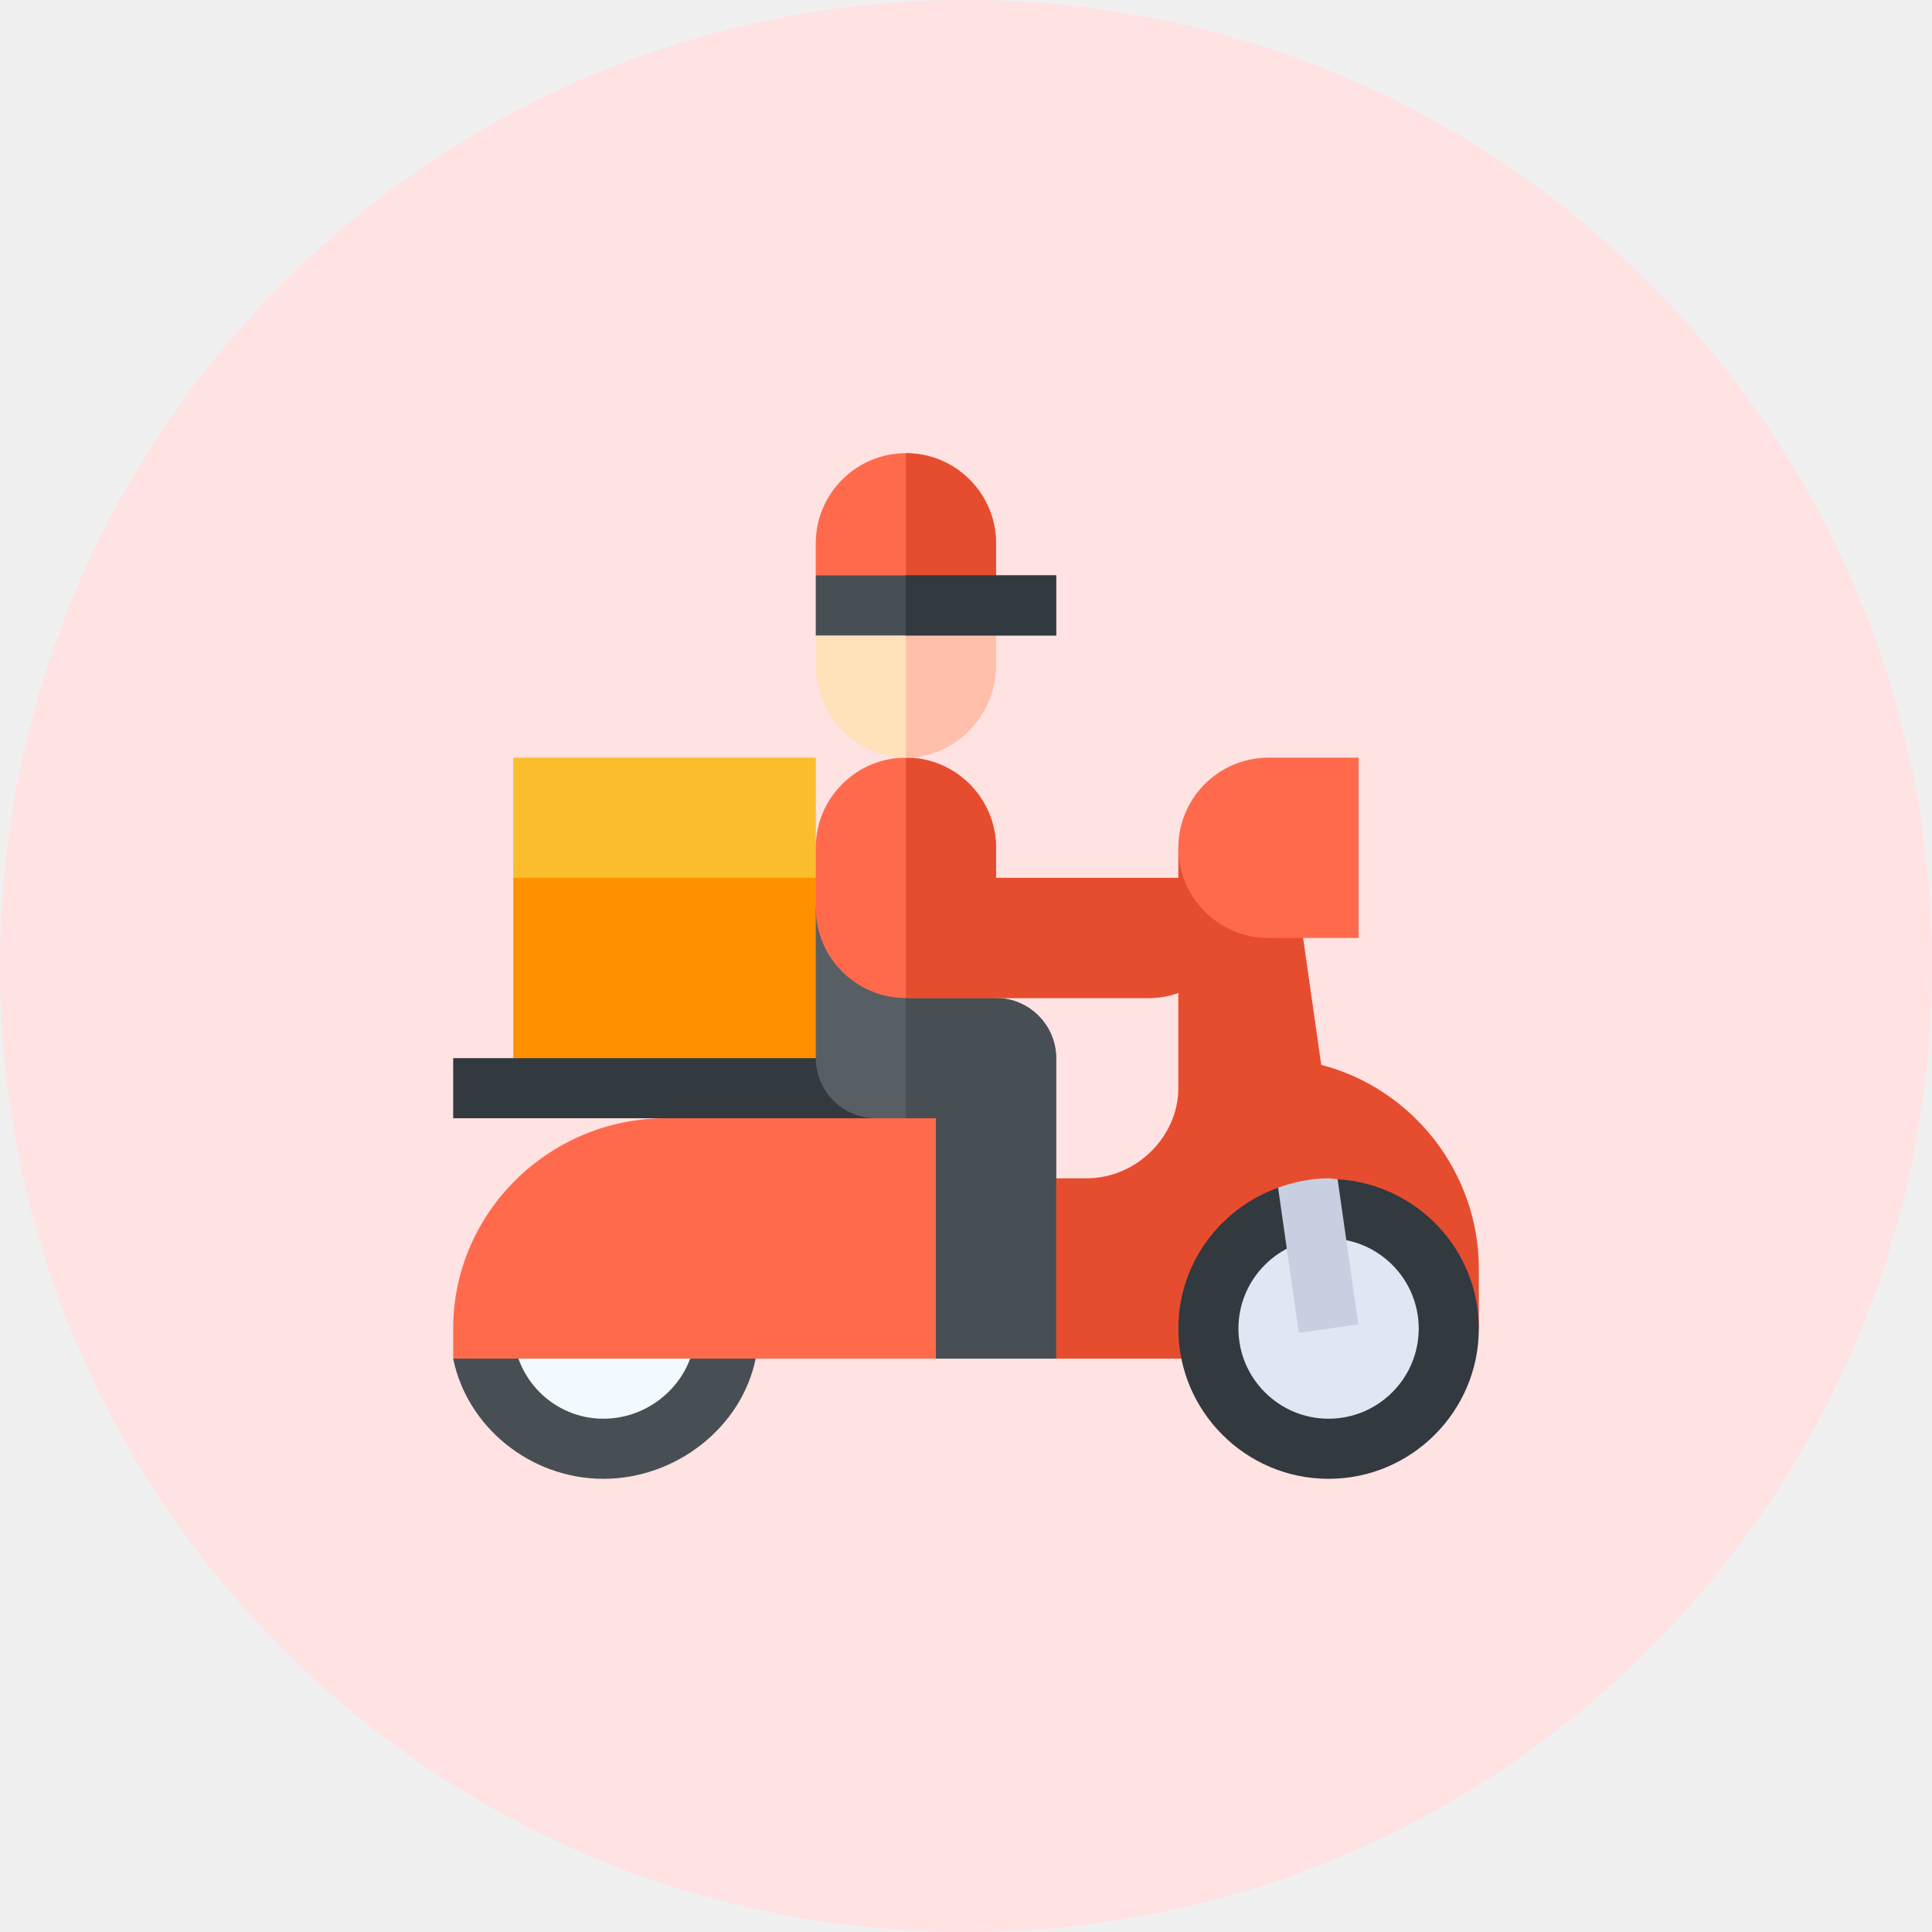
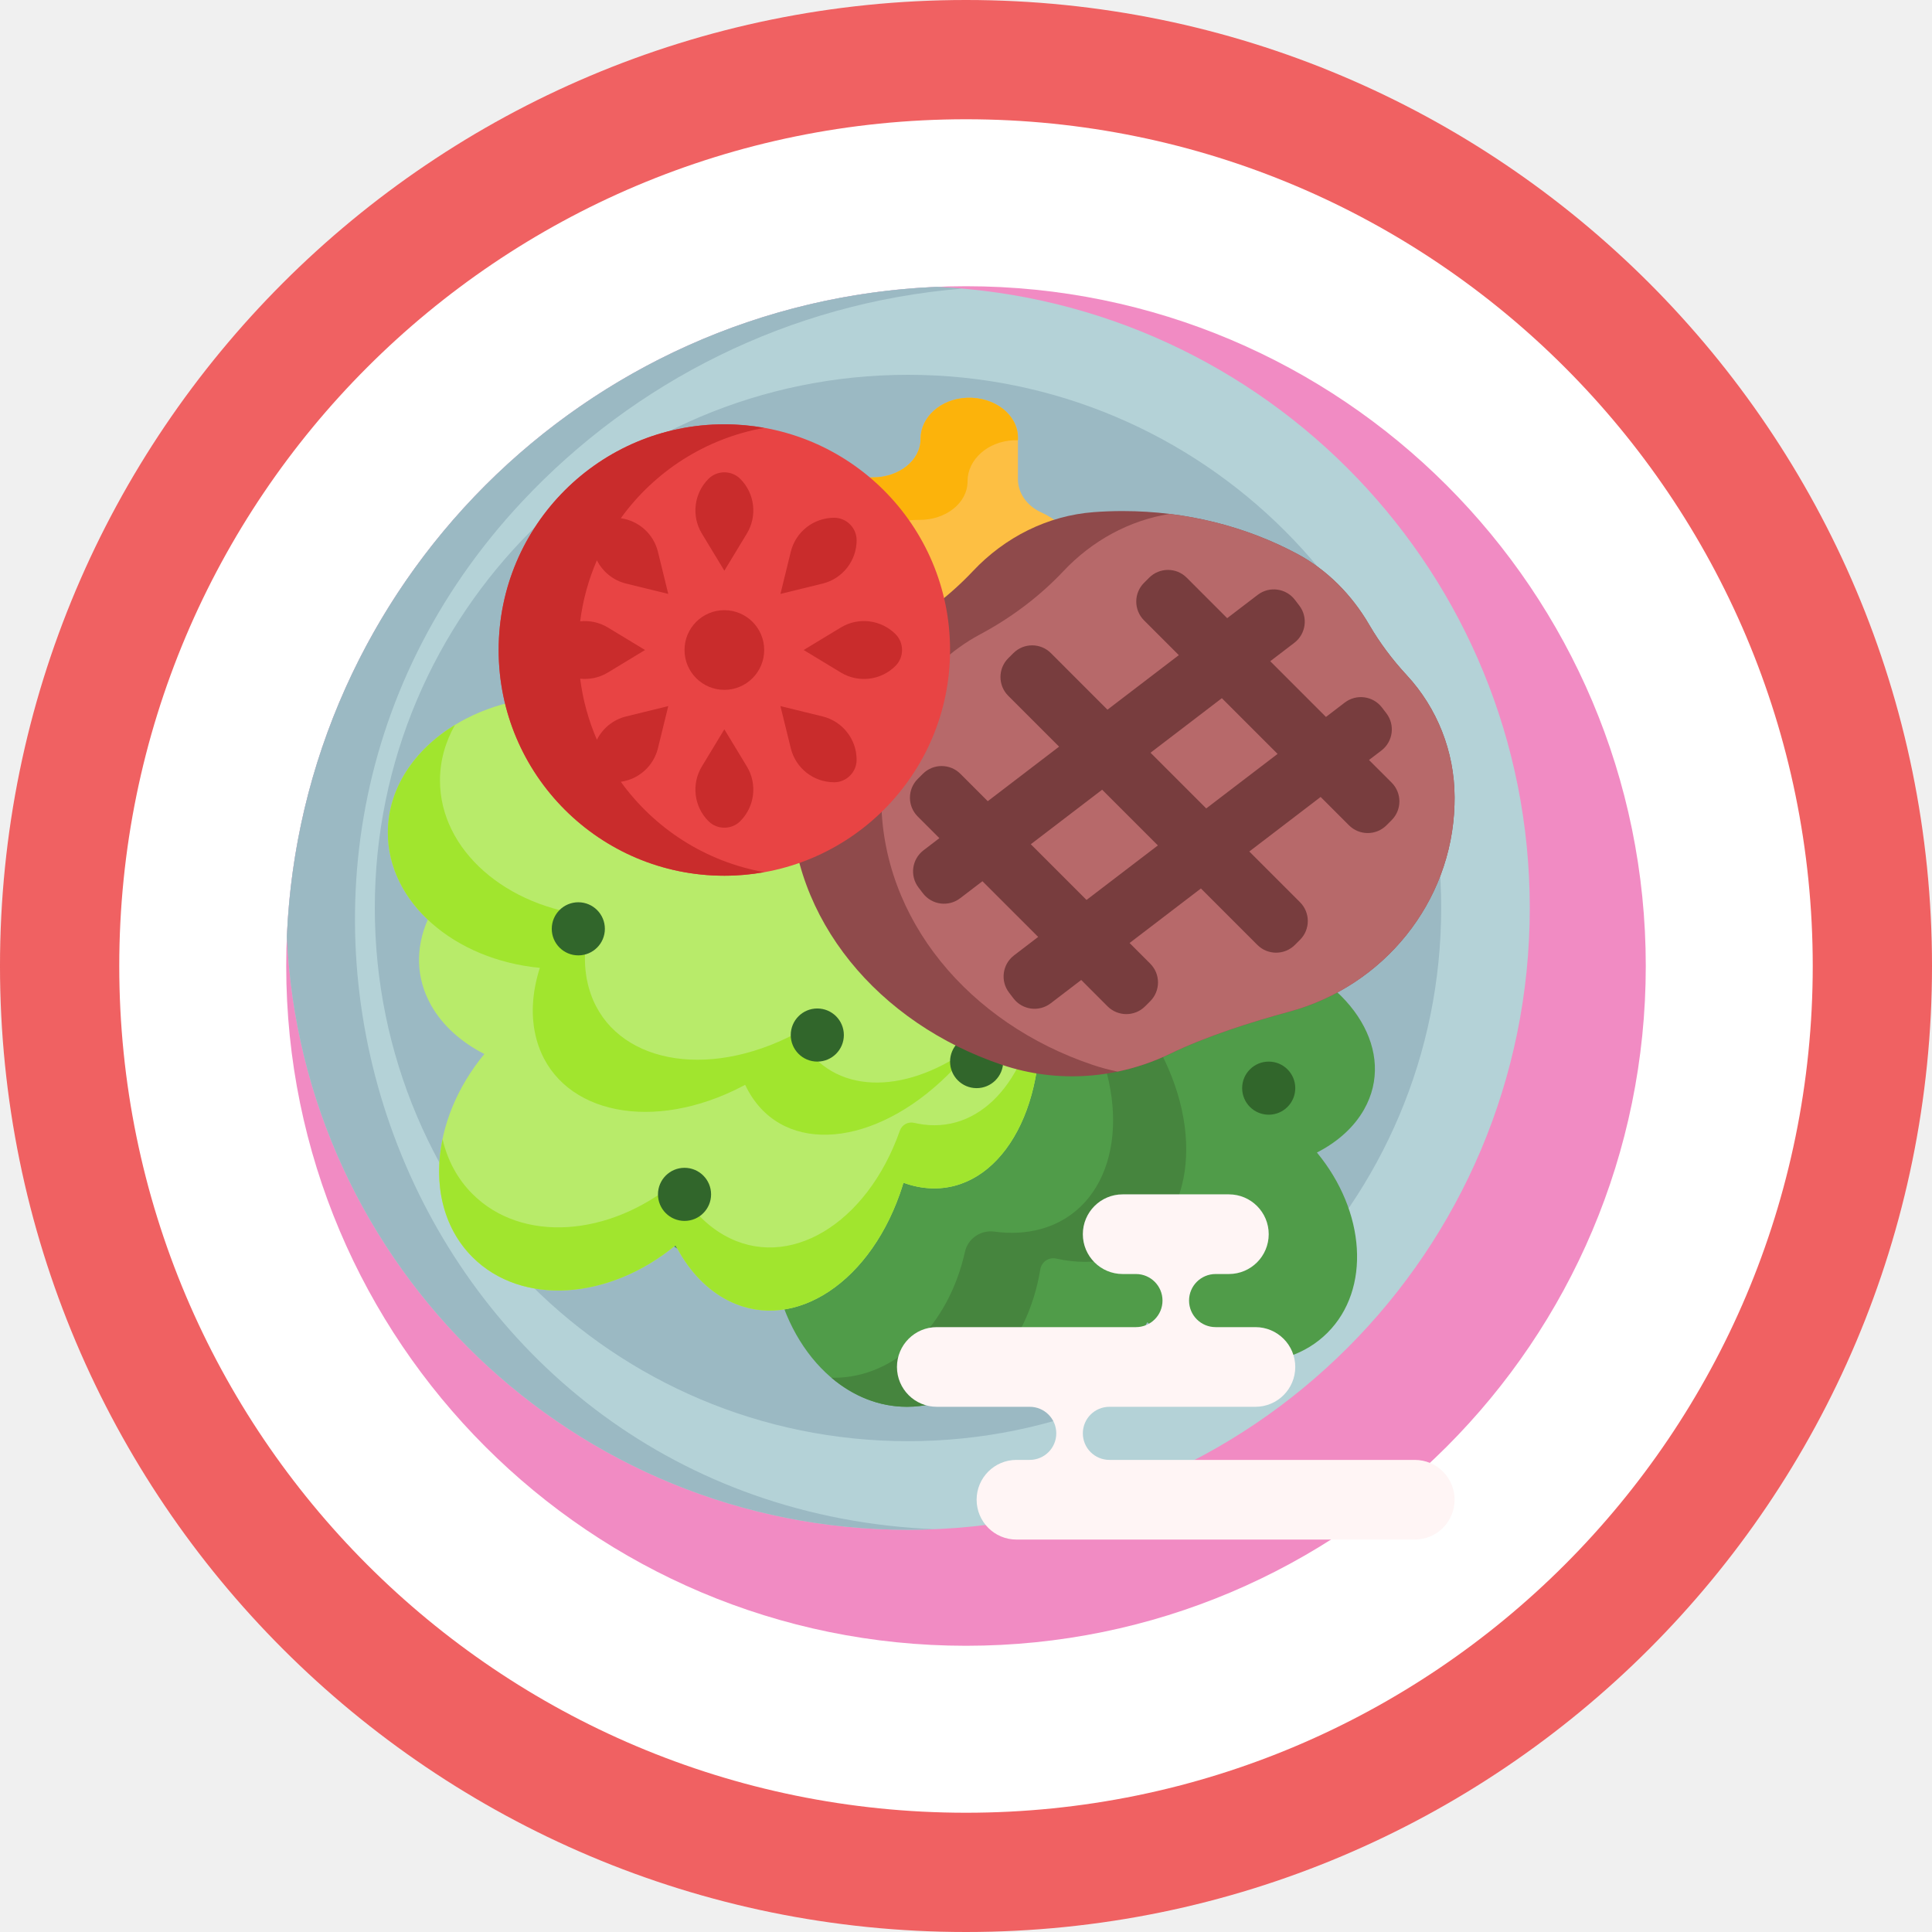
<svg xmlns="http://www.w3.org/2000/svg" width="162" height="162" viewBox="0 0 162 162" fill="none">
-   <circle cx="81" cy="81" r="81" fill="#FFE2E2" />
-   <path d="M75.961 38C71.793 38 68.402 41.391 68.402 45.559V48.246L73.441 50.766H75.961H78.481L83.519 48.246V45.559C83.519 41.391 80.129 38 75.961 38Z" fill="#FF6A4D" />
-   <path d="M83.519 48.246V45.559C83.519 41.391 80.129 38 75.961 38V50.766H78.481L83.519 48.246Z" fill="#E64D2E" />
-   <path d="M38 113.922C39.168 119.672 44.503 124 50.598 124C56.692 124 62.196 119.672 63.363 113.922L57.889 111.402H41.498L38 113.922Z" fill="#474F54" />
-   <path d="M50.598 118.961C46.43 118.961 43.039 115.57 43.039 111.402C43.039 107.234 46.43 103.844 50.598 103.844C54.766 103.844 58.324 107.234 58.324 111.402C58.324 115.57 54.766 118.961 50.598 118.961Z" fill="#F2F9FF" />
-   <path d="M63.363 68.57H48.078L43.039 73.609V88.727L48.078 91.246H63.363L70.922 88.727V75.121L68.402 73.609L63.363 68.57Z" fill="#FF9100" />
-   <path d="M43.039 63.531V73.609H68.402L70.922 72.305L68.402 71.09V63.531H43.039Z" fill="#FABE2C" />
-   <path d="M78.481 113.922H38V111.402C38 101.662 46.064 93.766 55.805 93.766L60.004 91.246H83.519V109.723L78.481 113.922Z" fill="#FF6A4D" />
-   <path d="M38 88.727H73.441V93.766H38V88.727Z" fill="#32393F" />
-   <path d="M91.078 101.475V110.949L88.559 113.922H78.481V93.766H73.441C70.67 93.766 68.402 91.498 68.402 88.727V76.129H83.519V83.688C86.291 83.688 88.559 85.955 88.559 88.727V98.805L91.078 101.475Z" fill="#575F64" />
-   <path d="M91.078 101.475V110.949L88.559 113.922H78.481V93.766H75.961V76.129H83.519V83.688C86.291 83.688 88.559 85.955 88.559 88.727V98.805L91.078 101.475Z" fill="#474F54" />
-   <path d="M83.519 73.609V71.09C83.519 66.922 80.129 63.531 75.961 63.531C71.793 63.531 68.402 66.922 68.402 71.09V76.129C68.402 80.303 71.786 83.688 75.961 83.688H96.285C100.46 83.688 103.844 80.303 103.844 76.129V73.609H83.519Z" fill="#FF6A4D" />
-   <path d="M103.844 76.129V73.609H83.519V71.09C83.519 66.922 80.129 63.531 75.961 63.531V83.688H96.285C100.46 83.688 103.844 80.303 103.844 76.129Z" fill="#E64D2E" />
-   <path d="M78.481 50.766H75.961H73.441L68.402 53.285V55.805C68.402 59.973 71.793 63.531 75.961 63.531C80.129 63.531 83.519 59.973 83.519 55.805V53.285L78.481 50.766Z" fill="#FFE1BA" />
-   <path d="M83.519 55.805V53.285L78.481 50.766H75.961V63.531C80.129 63.531 83.519 59.973 83.519 55.805Z" fill="#FFBFAB" />
-   <path d="M75.961 48.246H68.402V53.285H75.961H88.559V48.246H75.961Z" fill="#474F54" />
-   <path d="M75.961 48.246H88.559V53.285H75.961V48.246Z" fill="#32393F" />
-   <path d="M110.787 89.29C110.509 87.329 109.958 83.466 108.858 75.772L98.805 71.09V91.246C98.805 95.221 95.381 98.805 91.078 98.805H88.559V113.922H93.598H118.961L124 111.402V106.363C124 98.303 118.439 91.276 110.787 89.29V89.29Z" fill="#E64D2E" />
-   <path d="M113.922 78.648H106.363C102.195 78.648 98.805 75.258 98.805 71.09C98.805 66.922 102.195 63.531 106.363 63.531H113.922V78.648Z" fill="#FF6A4D" />
-   <path d="M112.16 98.881L111.427 101.681L107.169 99.589C102.309 101.338 98.805 105.948 98.805 111.402C98.805 118.348 104.456 124 111.402 124C118.348 124 124 118.348 124 111.402C124 104.715 118.747 99.281 112.16 98.881V98.881Z" fill="#32393F" />
-   <path d="M111.402 103.844C107.234 103.844 103.844 107.234 103.844 111.402C103.844 115.57 107.234 118.961 111.402 118.961C115.57 118.961 118.961 115.57 118.961 111.402C118.961 107.234 115.57 103.844 111.402 103.844Z" fill="#DFE7F4" />
-   <path d="M113.897 111.046L112.16 98.881C111.904 98.866 111.662 98.805 111.402 98.805C109.91 98.805 108.498 99.111 107.169 99.589L108.908 111.759L113.897 111.046Z" fill="#C7CFE1" />
+   <path d="M162 81C162 125.735 125.735 162 81 162C36.265 162 0 125.735 0 81C0 36.265 36.265 0 81 0C125.735 0 162 36.265 162 81Z" fill="#F05152" fill-opacity="0.9" />
+   <path d="M152 81C152 120.212 120.212 152 81 152C41.788 152 10 120.212 10 81C10 41.788 41.788 10 81 10C120.212 10 152 41.788 152 81Z" fill="white" />
+   <path d="M138 81C138 49.519 112.481 24 81 24C49.519 24 24 49.519 24 81C24 112.481 49.519 138 81 138C112.481 138 138 112.481 138 81Z" fill="#F18BC3" />
+   <path d="M126.047 76.136C126.047 48.572 103.701 26.227 76.136 26.227C48.572 26.227 26.227 48.572 26.227 76.136C26.227 103.701 48.572 126.047 76.136 126.047C103.701 126.047 126.047 103.701 126.047 76.136Z" fill="#9BB9C3" />
+   <path d="M76.136 128.274C48.143 128.274 25.306 106.211 24.056 78.526C25.317 49.015 49.015 25.317 78.526 24.056C106.211 25.306 128.273 48.143 128.273 76.136C128.274 104.931 104.931 128.274 76.136 128.274ZM76.136 31.428C51.445 31.428 31.428 51.445 31.428 76.136C31.428 100.828 51.445 120.844 76.136 120.844C100.828 120.844 120.844 100.828 120.844 76.136C120.844 51.445 100.828 31.428 76.136 31.428V31.428Z" fill="#B4D2D7" />
+   <path d="M80.671 24.201C79.96 24.14 79.246 24.089 78.526 24.056C49.015 25.317 25.317 49.015 24.056 78.526C25.306 106.211 48.143 128.274 76.136 128.274C76.871 128.274 77.601 128.254 78.329 128.224C78.047 128.212 77.767 128.199 77.487 128.182C34.269 125.692 14.196 73.629 43.796 42.04C53.187 32.018 66.159 25.392 80.671 24.201V24.201Z" fill="#9BB9C3" />
+   <path d="M106.612 79.959C106.334 79.861 106.055 79.772 105.776 79.688C105.904 79.334 106.006 78.974 106.077 78.611C107.041 73.608 102.038 69.662 94.787 69.55C88.799 64.49 80.8 62.689 76.051 65.389C71.015 62.526 62.325 64.722 56.254 70.499C49.967 76.482 48.873 84.04 53.81 87.38C54.155 87.614 54.523 87.818 54.907 87.999C54.752 88.288 54.6 88.582 54.457 88.881C50.861 96.407 52.751 103.841 58.681 105.484C60.573 106.009 62.647 105.878 64.713 105.216C65.396 112.395 70.21 117.961 76.051 117.961C79.175 117.961 82.005 116.368 84.067 113.787C86.691 115.865 89.821 116.388 92.582 114.825C94.098 113.967 95.318 112.583 96.197 110.872C101.131 114.948 107.644 115.42 111.309 111.754C114.974 108.089 114.503 101.577 110.426 96.642C112.138 95.763 113.522 94.543 114.38 93.027C117.069 88.275 113.59 82.424 106.612 79.959V79.959Z" fill="#509C49" />
+   <path d="M95.848 70.499C92.661 67.466 88.752 65.422 85.029 64.576C86.682 65.525 88.273 66.693 89.715 68.065C96.001 74.048 97.096 81.606 92.159 84.947C91.814 85.18 91.446 85.384 91.061 85.565C91.217 85.855 91.368 86.148 91.512 86.447C95.108 93.973 93.218 101.407 87.288 103.051C86.047 103.395 84.727 103.457 83.383 103.272C82.243 103.114 81.161 103.848 80.911 104.972C79.557 111.063 75.149 115.527 69.918 115.527C69.848 115.527 69.78 115.523 69.711 115.521C71.525 117.062 73.705 117.961 76.051 117.961C81.557 117.961 86.15 113.016 87.231 106.435C87.334 105.814 87.937 105.395 88.551 105.531C90.226 105.904 91.884 105.911 93.421 105.484C99.35 103.841 101.241 96.407 97.644 88.881C97.502 88.582 97.35 88.288 97.195 87.999C97.578 87.818 97.946 87.614 98.293 87.38C103.229 84.04 102.134 76.482 95.848 70.499V70.499Z" fill="#46853E" />
+   <path d="M87.177 85.848C87.116 83.364 86.666 80.942 85.922 78.72C86.667 75.379 86.443 72.191 85.093 69.817C87.956 64.781 85.76 56.09 79.983 50.02C74 43.733 66.441 42.639 63.101 47.575C62.867 47.921 62.664 48.289 62.483 48.673C62.193 48.517 61.9 48.366 61.601 48.223C54.074 44.626 46.641 46.517 44.998 52.446C44.472 54.339 44.604 56.413 45.266 58.479C38.087 59.161 32.521 63.975 32.521 69.817C32.521 72.592 33.779 75.134 35.868 77.112C34.839 79.472 34.854 82.003 36.157 84.306C37.124 86.015 38.684 87.389 40.613 88.381C36.019 93.941 35.488 101.281 39.617 105.41C43.748 109.541 51.087 109.01 56.648 104.415C57.639 106.345 59.014 107.904 60.723 108.871C66.077 111.901 72.67 107.982 75.449 100.117C75.56 99.804 75.66 99.49 75.755 99.175C76.154 99.319 76.559 99.434 76.969 99.514C82.821 100.642 87.392 94.524 87.177 85.848V85.848Z" fill="#B8EB6A" />
+   <path d="M87.177 85.848C87.16 85.142 87.108 84.441 87.031 83.749C86.2 90.677 82.073 95.204 76.969 94.219C76.866 94.199 76.764 94.178 76.663 94.153C76.149 94.031 75.631 94.308 75.455 94.806C75.454 94.812 75.452 94.817 75.449 94.822C72.671 102.687 66.078 106.607 60.723 103.577C59.014 102.61 57.639 101.05 56.648 99.121C51.088 103.715 43.748 104.247 39.618 100.116C38.34 98.84 37.511 97.255 37.107 95.511C36.331 99.249 37.123 102.915 39.618 105.41C43.748 109.541 51.088 109.009 56.648 104.415C57.639 106.344 59.014 107.904 60.723 108.871C66.078 111.901 72.671 107.981 75.449 100.116C75.56 99.804 75.66 99.489 75.755 99.174C76.155 99.319 76.559 99.434 76.969 99.514C82.821 100.642 87.392 94.524 87.177 85.848ZM63.101 92.057C62.867 91.712 62.664 91.344 62.483 90.96C62.193 91.115 61.9 91.267 61.601 91.41C54.075 95.007 46.641 93.116 44.998 87.187C44.473 85.294 44.604 83.22 45.267 81.155C38.087 80.471 32.521 75.657 32.521 69.816C32.521 66.139 34.728 62.869 38.154 60.781C37.345 62.205 36.893 63.782 36.893 65.444C36.893 71.285 42.459 76.099 49.639 76.782C48.977 78.847 48.845 80.922 49.37 82.814C51.014 88.743 58.447 90.634 65.973 87.037C66.273 86.894 66.566 86.743 66.855 86.587C67.036 86.972 67.241 87.34 67.475 87.685C70.327 91.901 76.257 91.715 81.655 87.654C81.137 88.33 80.58 88.986 79.983 89.613C74 95.9 66.442 96.995 63.101 92.057V92.057Z" fill="#A1E52E" />
+   <path d="M50.719 77.883C50.719 76.653 49.722 75.656 48.492 75.656C47.262 75.656 46.266 76.653 46.266 77.883C46.266 79.113 47.262 80.109 48.492 80.109C49.722 80.109 50.719 79.113 50.719 77.883ZM57.398 102.375C56.169 102.375 55.172 101.378 55.172 100.148C55.172 98.919 56.169 97.922 57.398 97.922C58.628 97.922 59.625 98.919 59.625 100.148C59.625 101.378 58.628 102.375 57.398 102.375ZM81.891 91.242C80.661 91.242 79.664 90.246 79.664 89.016C79.664 87.786 80.661 86.789 81.891 86.789C83.121 86.789 84.117 87.786 84.117 89.016C84.117 90.246 83.121 91.242 81.891 91.242ZM68.531 89.016C67.301 89.016 66.305 88.019 66.305 86.789C66.305 85.559 67.301 84.562 68.531 84.562C69.761 84.562 70.758 85.559 70.758 86.789C70.758 88.019 69.761 89.016 68.531 89.016ZM106.383 93.469C105.153 93.469 104.156 92.472 104.156 91.242C104.156 90.012 105.153 89.016 106.383 89.016C107.613 89.016 108.609 90.012 108.609 91.242C108.609 92.472 107.613 93.469 106.383 93.469Z" fill="#31662B" />
+   <path d="M87.296 42.957C86.075 42.401 85.354 41.318 85.354 40.175V36.691C85.354 34.794 83.419 33.265 81.075 33.355C78.879 33.44 77.19 34.987 77.19 36.786V36.807C77.19 38.619 75.368 40.043 73.154 40.031C73.138 40.031 73.124 40.031 73.108 40.031C69.097 40.031 65.896 42.872 66.347 46.229C66.687 48.755 81.486 53.632 84.715 53.36C87.862 53.095 90.41 51.028 90.754 48.454C91.07 46.1 89.591 44.002 87.296 42.957V42.957Z" fill="#FDBF43" />
+   <path d="M85.354 36.917V36.691C85.354 34.794 83.419 33.264 81.075 33.355C78.88 33.44 77.191 34.987 77.191 36.786V36.807C77.191 38.619 75.368 40.043 73.154 40.031C73.138 40.031 73.124 40.031 73.108 40.031C69.097 40.031 65.896 42.873 66.347 46.229C66.456 47.035 68.037 48.081 70.245 49.122C70.27 46.065 73.305 43.593 77.047 43.593H77.093C79.308 43.605 81.129 42.179 81.129 40.368V40.347C81.129 38.548 82.818 37.001 85.014 36.917C85.128 36.912 85.242 36.915 85.354 36.917V36.917Z" fill="#FCB30B" />
+   <path d="M114.809 52.384C113.361 49.9 111.315 47.803 108.781 46.447C104.527 44.169 99.51 42.853 94.137 42.853C93.324 42.853 92.52 42.883 91.726 42.942C87.839 43.231 84.252 45.051 81.58 47.889C79.621 49.969 77.267 51.761 74.616 53.178C69.585 55.87 66.34 61.057 66.305 66.762C66.305 66.805 66.305 66.847 66.305 66.89C66.305 77.089 73.659 85.804 84.039 89.295C88.668 90.852 93.725 90.482 98.121 88.355C101.177 86.877 104.959 85.68 108.112 84.826C116.015 82.686 121.73 75.669 121.96 67.485C121.965 67.287 121.969 67.088 121.969 66.89C121.969 66.862 121.969 66.834 121.968 66.806C121.953 63.031 120.518 59.375 117.95 56.607C116.742 55.304 115.687 53.889 114.809 52.384V52.384Z" fill="#8F4A4B" />
+   <path d="M121.961 67.485C121.966 67.287 121.969 67.088 121.969 66.89V66.806C121.954 63.031 120.518 59.375 117.951 56.607C116.742 55.304 115.687 53.889 114.809 52.384C113.361 49.9 111.315 47.803 108.781 46.447C105.584 44.735 101.957 43.567 98.072 43.092C94.667 43.639 91.554 45.357 89.171 47.889C87.211 49.969 84.857 51.761 82.207 53.178C77.177 55.87 73.93 61.057 73.896 66.762C73.896 66.805 73.895 66.847 73.895 66.89C73.895 77.089 81.251 85.804 91.63 89.295C92.314 89.525 93.008 89.708 93.707 89.854C95.223 89.539 96.706 89.04 98.121 88.355C101.177 86.877 104.96 85.68 108.112 84.826C116.015 82.686 121.73 75.669 121.961 67.485V67.485Z" fill="#B7696A" />
+   <path d="M115.833 62.931L114.792 63.726L116.689 65.622C117.558 66.492 117.558 67.902 116.689 68.771L116.26 69.2C115.39 70.07 113.98 70.07 113.111 69.2L110.737 66.826L104.755 71.399L109.009 75.653C109.878 76.523 109.878 77.932 109.009 78.802L108.58 79.231C107.71 80.101 106.3 80.101 105.43 79.231L100.699 74.499L94.717 79.072L96.448 80.803C97.317 81.672 97.317 83.082 96.448 83.952L96.019 84.382C95.149 85.251 93.739 85.251 92.869 84.382L90.661 82.172L88.1 84.13C87.123 84.876 85.725 84.69 84.979 83.714L84.61 83.231C83.863 82.254 84.05 80.856 85.027 80.109L87.051 78.562L82.379 73.891L80.508 75.32C79.532 76.067 78.134 75.88 77.388 74.903L77.019 74.42C76.272 73.444 76.459 72.046 77.436 71.299L78.768 70.28L76.952 68.464C76.082 67.595 76.082 66.185 76.952 65.315L77.381 64.886C78.251 64.016 79.66 64.016 80.53 64.886L82.824 67.181L88.806 62.607L84.542 58.343C83.673 57.474 83.673 56.064 84.542 55.194L84.972 54.766C85.841 53.896 87.251 53.896 88.121 54.766L92.862 59.508L98.845 54.934L95.928 52.018C95.059 51.148 95.059 49.739 95.928 48.87L96.358 48.44C97.227 47.57 98.637 47.57 99.507 48.44L102.9 51.834L105.458 49.88C106.435 49.132 107.833 49.319 108.579 50.296L108.948 50.779C109.695 51.755 109.508 53.153 108.531 53.9L106.511 55.444L111.183 60.116L112.759 58.911C113.736 58.165 115.133 58.351 115.88 59.328L116.249 59.81C116.995 60.787 116.809 62.184 115.833 62.931V62.931ZM86.434 70.79L91.106 75.462L97.089 70.889L92.416 66.218L86.434 70.79ZM102.454 58.544L96.472 63.117L101.144 67.788L107.126 63.216L102.454 58.544Z" fill="#783D3E" />
+   <path d="M79.664 54.504C79.664 44.051 71.191 35.578 60.738 35.578C50.286 35.578 41.812 44.051 41.812 54.504C41.812 64.957 50.286 73.43 60.738 73.43C71.191 73.43 79.664 64.957 79.664 54.504Z" fill="#E84444" />
+   <path d="M60.738 73.43C61.879 73.43 62.993 73.323 64.078 73.13C59.145 72.251 54.874 69.461 52.056 65.554C53.553 65.343 54.8 64.243 55.168 62.741L56.035 59.208L52.501 60.074C51.409 60.342 50.531 61.075 50.051 62.029C49.355 60.425 48.875 58.707 48.647 56.91C49.438 56.992 50.256 56.826 50.974 56.39L54.087 54.504L50.974 52.617C50.256 52.182 49.438 52.016 48.647 52.098C48.875 50.3 49.355 48.583 50.051 46.98C50.532 47.934 51.409 48.666 52.501 48.934L56.035 49.801L55.168 46.267C54.8 44.764 53.553 43.665 52.056 43.454C54.873 39.547 59.145 36.757 64.078 35.878C62.993 35.684 61.879 35.578 60.738 35.578C50.286 35.578 41.812 44.051 41.812 54.504C41.812 64.957 50.286 73.43 60.738 73.43V73.43ZM60.738 57.844C58.894 57.844 57.398 56.349 57.398 54.504C57.398 52.659 58.894 51.164 60.738 51.164C62.583 51.164 64.078 52.659 64.078 54.504C64.078 56.349 62.583 57.844 60.738 57.844ZM60.738 61.155L62.625 64.268C63.518 65.742 63.289 67.635 62.07 68.855C62.066 68.859 62.062 68.863 62.059 68.867C61.335 69.583 60.141 69.583 59.418 68.867C59.414 68.863 59.41 68.859 59.406 68.855C58.187 67.636 57.959 65.742 58.852 64.268L60.738 61.155ZM60.738 47.853L58.852 44.74C57.959 43.266 58.187 41.372 59.407 40.153C59.41 40.149 59.414 40.145 59.418 40.141C60.142 39.425 61.336 39.425 62.059 40.141C62.063 40.145 62.066 40.149 62.071 40.153C63.289 41.371 63.518 43.266 62.625 44.74L60.738 47.853ZM75.1 55.824C75.097 55.828 75.093 55.832 75.089 55.836C73.87 57.055 71.976 57.284 70.502 56.39L67.389 54.504L70.502 52.617C71.976 51.724 73.87 51.953 75.089 53.172C75.094 53.176 75.097 53.18 75.101 53.184C75.817 53.906 75.817 55.101 75.1 55.824V55.824ZM68.976 48.934L65.441 49.801L66.308 46.267C66.719 44.592 68.22 43.415 69.944 43.415H69.961C70.979 43.419 71.823 44.264 71.828 45.281C71.828 45.287 71.828 45.292 71.828 45.298C71.828 47.022 70.65 48.523 68.976 48.934V48.934ZM71.828 63.709C71.828 63.715 71.828 63.721 71.828 63.727C71.823 64.744 70.978 65.589 69.96 65.593C69.955 65.593 69.95 65.593 69.944 65.593C68.22 65.593 66.719 64.416 66.308 62.741L65.441 59.207L68.976 60.074C70.65 60.484 71.828 61.986 71.828 63.709Z" fill="#C92C2C" />
+   <path d="M121.969 125.754C121.969 123.909 120.474 122.414 118.629 122.414H93.023C91.794 122.414 90.797 121.417 90.797 120.188C90.797 118.958 91.794 117.961 93.023 117.961H105.27C107.114 117.961 108.609 116.466 108.609 114.621C108.609 112.776 107.114 111.281 105.27 111.281H101.93C100.7 111.281 99.703 110.285 99.703 109.055C99.703 107.825 100.7 106.828 101.93 106.828H103.043C104.888 106.828 106.383 105.333 106.383 103.488C106.383 101.644 104.888 100.148 103.043 100.148H94.137C92.292 100.148 90.797 101.644 90.797 103.488C90.797 105.333 92.292 106.828 94.137 106.828H95.25C96.48 106.828 97.477 107.825 97.477 109.055C97.477 110.285 96.48 111.281 95.25 111.281H78.551C76.706 111.281 75.211 112.776 75.211 114.621C75.211 116.466 76.706 117.961 78.551 117.961H86.344C87.574 117.961 88.57 118.958 88.57 120.188C88.57 121.417 87.574 122.414 86.344 122.414H85.231C83.386 122.414 81.891 123.909 81.891 125.754C81.891 127.599 83.386 129.094 85.231 129.094H118.629C120.474 129.094 121.969 127.599 121.969 125.754Z" fill="#FFF5F5" />
</svg>
